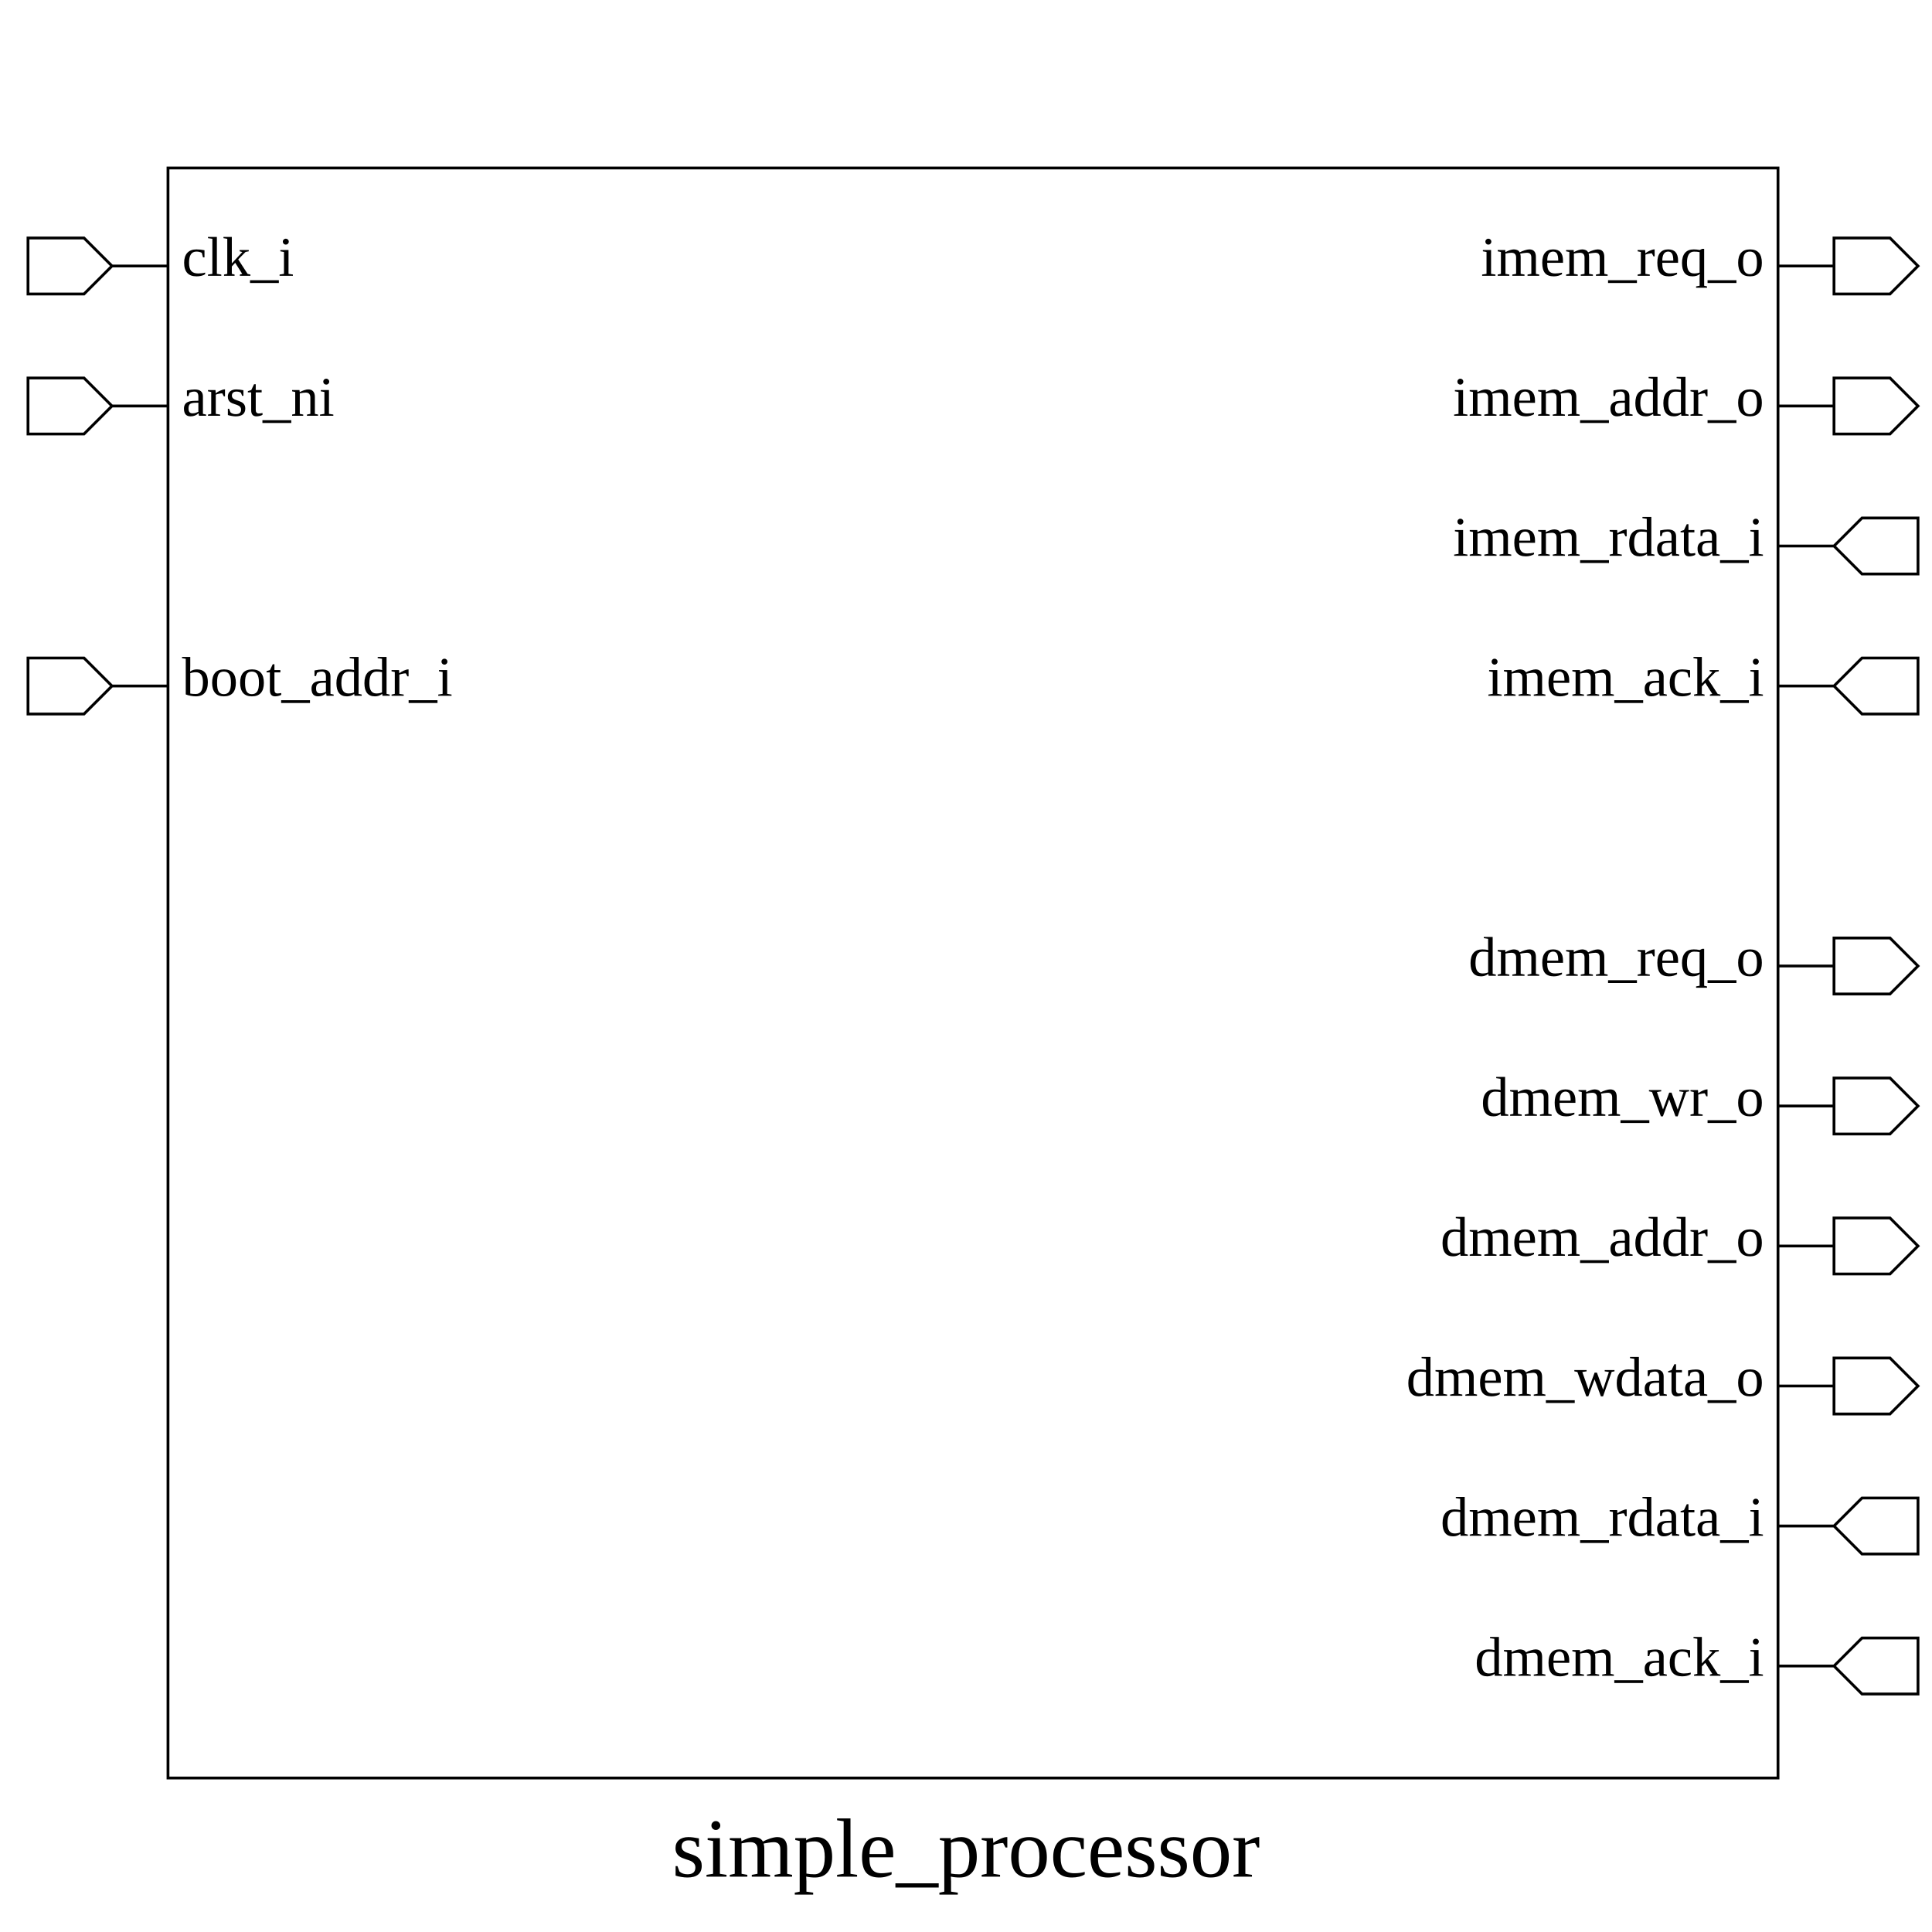
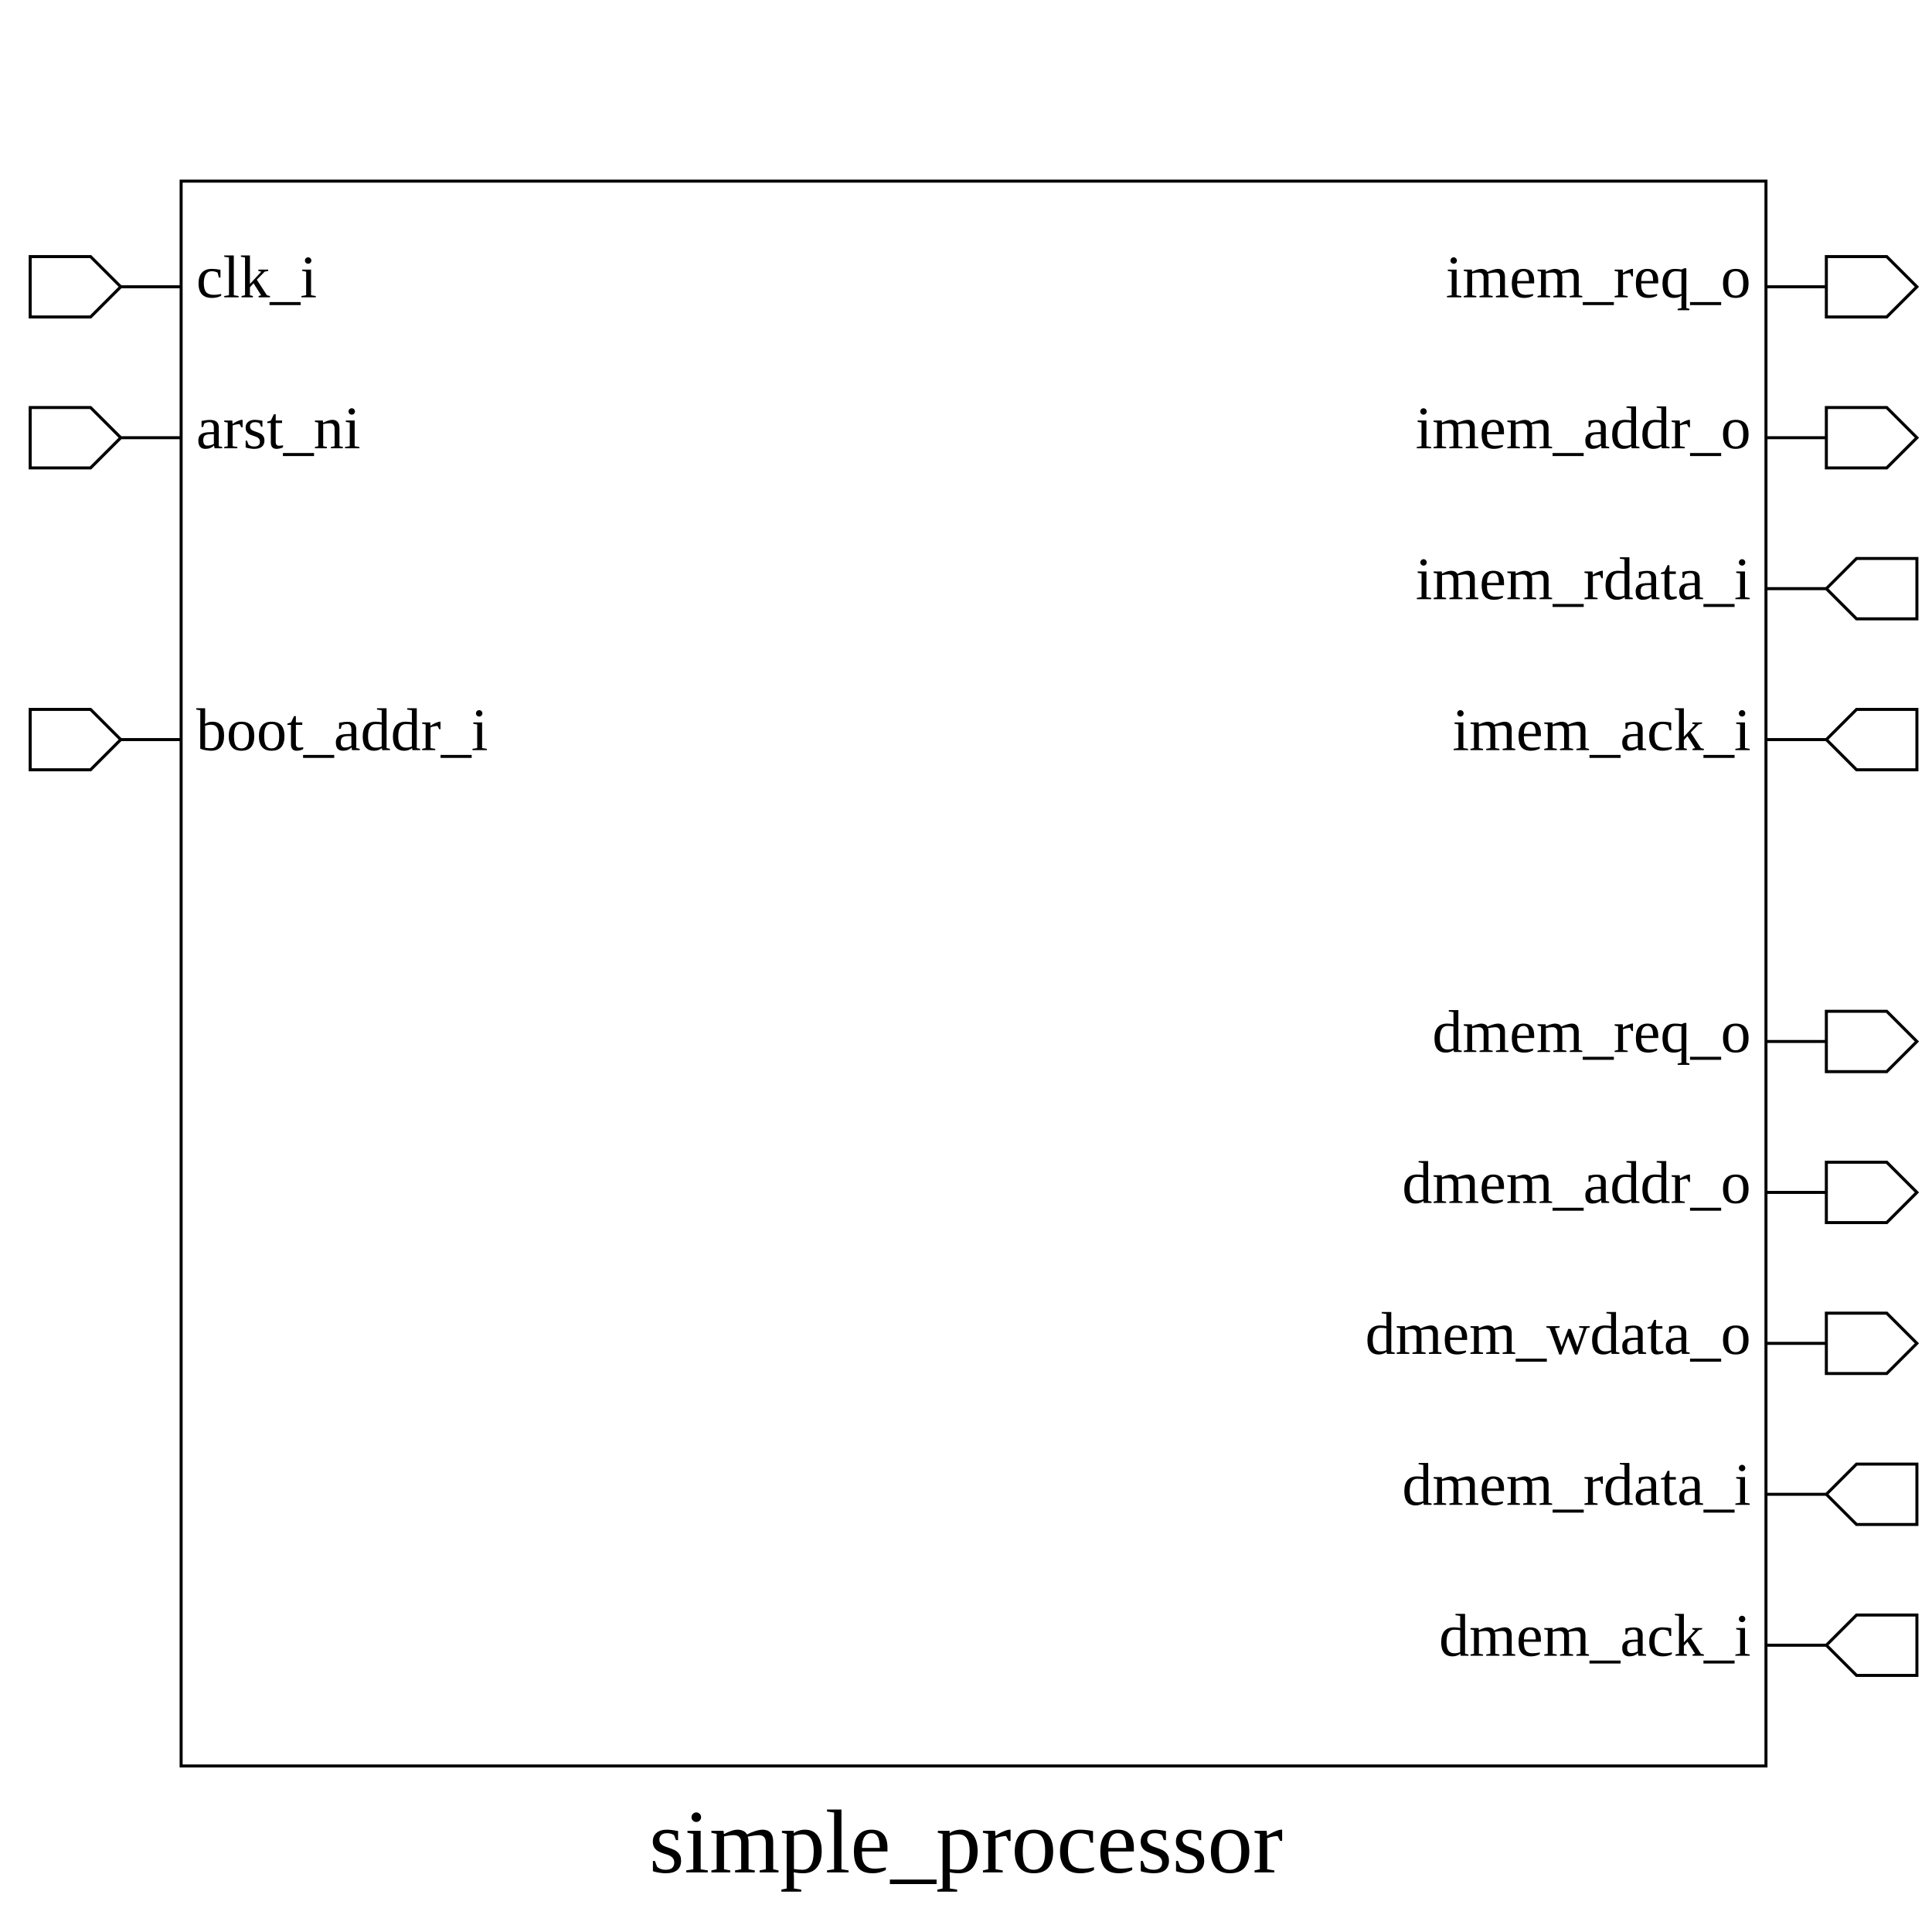
- <svg xmlns="http://www.w3.org/2000/svg" height="690" width="690">
+ <svg xmlns="http://www.w3.org/2000/svg" height="640" width="640">
  <rect width="100%" height="100%" x="0" y="0" style="fill:white;stroke:white;stroke-width:0" />
  <g style="fill:white;stroke:black;stroke-width:1">
-     <rect width="575" height="575" x="60" y="60" />
+     <rect width="525" height="525" x="60" y="60" />
    <polygon points="10,95 10,85 30,85 40,95 60,95 40,95 30,105 10,105 10,95" />
    <text x="65" y="85" dominant-baseline="hanging" text-anchor="start" font-size="20" style="fill:black;stroke:black;stroke-width:0">clk_i</text>
    <polygon points="10,145 10,135 30,135 40,145 60,145 40,145 30,155 10,155 10,145" />
    <text x="65" y="135" dominant-baseline="hanging" text-anchor="start" font-size="20" style="fill:black;stroke:black;stroke-width:0">arst_ni</text>
    <polygon points="10,245 10,235 30,235 40,245 60,245 40,245 30,255 10,255 10,245" />
    <text x="65" y="235" dominant-baseline="hanging" text-anchor="start" font-size="20" style="fill:black;stroke:black;stroke-width:0">boot_addr_i</text>
-     <polygon points="635,95 655,95 655,85 675,85 685,95 675,105 655,105 655,95 635,95" />
-     <text x="630" y="85" dominant-baseline="hanging" text-anchor="end" font-size="20" style="fill:black;stroke:black;stroke-width:0">imem_req_o</text>
-     <polygon points="635,145 655,145 655,135 675,135 685,145 675,155 655,155 655,145 635,145" />
-     <text x="630" y="135" dominant-baseline="hanging" text-anchor="end" font-size="20" style="fill:black;stroke:black;stroke-width:0">imem_addr_o</text>
-     <polygon points="635,195 655,195 665,185 685,185 685,195 685,205 665,205 655,195 635,195" />
-     <text x="630" y="185" dominant-baseline="hanging" text-anchor="end" font-size="20" style="fill:black;stroke:black;stroke-width:0">imem_rdata_i</text>
-     <polygon points="635,245 655,245 665,235 685,235 685,245 685,255 665,255 655,245 635,245" />
-     <text x="630" y="235" dominant-baseline="hanging" text-anchor="end" font-size="20" style="fill:black;stroke:black;stroke-width:0">imem_ack_i</text>
-     <polygon points="635,345 655,345 655,335 675,335 685,345 675,355 655,355 655,345 635,345" />
-     <text x="630" y="335" dominant-baseline="hanging" text-anchor="end" font-size="20" style="fill:black;stroke:black;stroke-width:0">dmem_req_o</text>
-     <polygon points="635,395 655,395 655,385 675,385 685,395 675,405 655,405 655,395 635,395" />
-     <text x="630" y="385" dominant-baseline="hanging" text-anchor="end" font-size="20" style="fill:black;stroke:black;stroke-width:0">dmem_wr_o</text>
-     <polygon points="635,445 655,445 655,435 675,435 685,445 675,455 655,455 655,445 635,445" />
-     <text x="630" y="435" dominant-baseline="hanging" text-anchor="end" font-size="20" style="fill:black;stroke:black;stroke-width:0">dmem_addr_o</text>
-     <polygon points="635,495 655,495 655,485 675,485 685,495 675,505 655,505 655,495 635,495" />
-     <text x="630" y="485" dominant-baseline="hanging" text-anchor="end" font-size="20" style="fill:black;stroke:black;stroke-width:0">dmem_wdata_o</text>
-     <polygon points="635,545 655,545 665,535 685,535 685,545 685,555 665,555 655,545 635,545" />
-     <text x="630" y="535" dominant-baseline="hanging" text-anchor="end" font-size="20" style="fill:black;stroke:black;stroke-width:0">dmem_rdata_i</text>
-     <polygon points="635,595 655,595 665,585 685,585 685,595 685,605 665,605 655,595 635,595" />
-     <text x="630" y="585" dominant-baseline="hanging" text-anchor="end" font-size="20" style="fill:black;stroke:black;stroke-width:0">dmem_ack_i</text>
-     <text x="345" y="650" dominant-baseline="hanging" text-anchor="middle" font-size="30" style="fill:black;stroke:black;stroke-width:0">simple_processor</text>
+     <polygon points="585,95 605,95 605,85 625,85 635,95 625,105 605,105 605,95 585,95" />
+     <text x="580" y="85" dominant-baseline="hanging" text-anchor="end" font-size="20" style="fill:black;stroke:black;stroke-width:0">imem_req_o</text>
+     <polygon points="585,145 605,145 605,135 625,135 635,145 625,155 605,155 605,145 585,145" />
+     <text x="580" y="135" dominant-baseline="hanging" text-anchor="end" font-size="20" style="fill:black;stroke:black;stroke-width:0">imem_addr_o</text>
+     <polygon points="585,195 605,195 615,185 635,185 635,195 635,205 615,205 605,195 585,195" />
+     <text x="580" y="185" dominant-baseline="hanging" text-anchor="end" font-size="20" style="fill:black;stroke:black;stroke-width:0">imem_rdata_i</text>
+     <polygon points="585,245 605,245 615,235 635,235 635,245 635,255 615,255 605,245 585,245" />
+     <text x="580" y="235" dominant-baseline="hanging" text-anchor="end" font-size="20" style="fill:black;stroke:black;stroke-width:0">imem_ack_i</text>
+     <polygon points="585,345 605,345 605,335 625,335 635,345 625,355 605,355 605,345 585,345" />
+     <text x="580" y="335" dominant-baseline="hanging" text-anchor="end" font-size="20" style="fill:black;stroke:black;stroke-width:0">dmem_req_o</text>
+     <polygon points="585,395 605,395 605,385 625,385 635,395 625,405 605,405 605,395 585,395" />
+     <text x="580" y="385" dominant-baseline="hanging" text-anchor="end" font-size="20" style="fill:black;stroke:black;stroke-width:0">dmem_addr_o</text>
+     <polygon points="585,445 605,445 605,435 625,435 635,445 625,455 605,455 605,445 585,445" />
+     <text x="580" y="435" dominant-baseline="hanging" text-anchor="end" font-size="20" style="fill:black;stroke:black;stroke-width:0">dmem_wdata_o</text>
+     <polygon points="585,495 605,495 615,485 635,485 635,495 635,505 615,505 605,495 585,495" />
+     <text x="580" y="485" dominant-baseline="hanging" text-anchor="end" font-size="20" style="fill:black;stroke:black;stroke-width:0">dmem_rdata_i</text>
+     <polygon points="585,545 605,545 615,535 635,535 635,545 635,555 615,555 605,545 585,545" />
+     <text x="580" y="535" dominant-baseline="hanging" text-anchor="end" font-size="20" style="fill:black;stroke:black;stroke-width:0">dmem_ack_i</text>
+     <text x="320" y="600" dominant-baseline="hanging" text-anchor="middle" font-size="30" style="fill:black;stroke:black;stroke-width:0">simple_processor</text>
  </g>
</svg>
